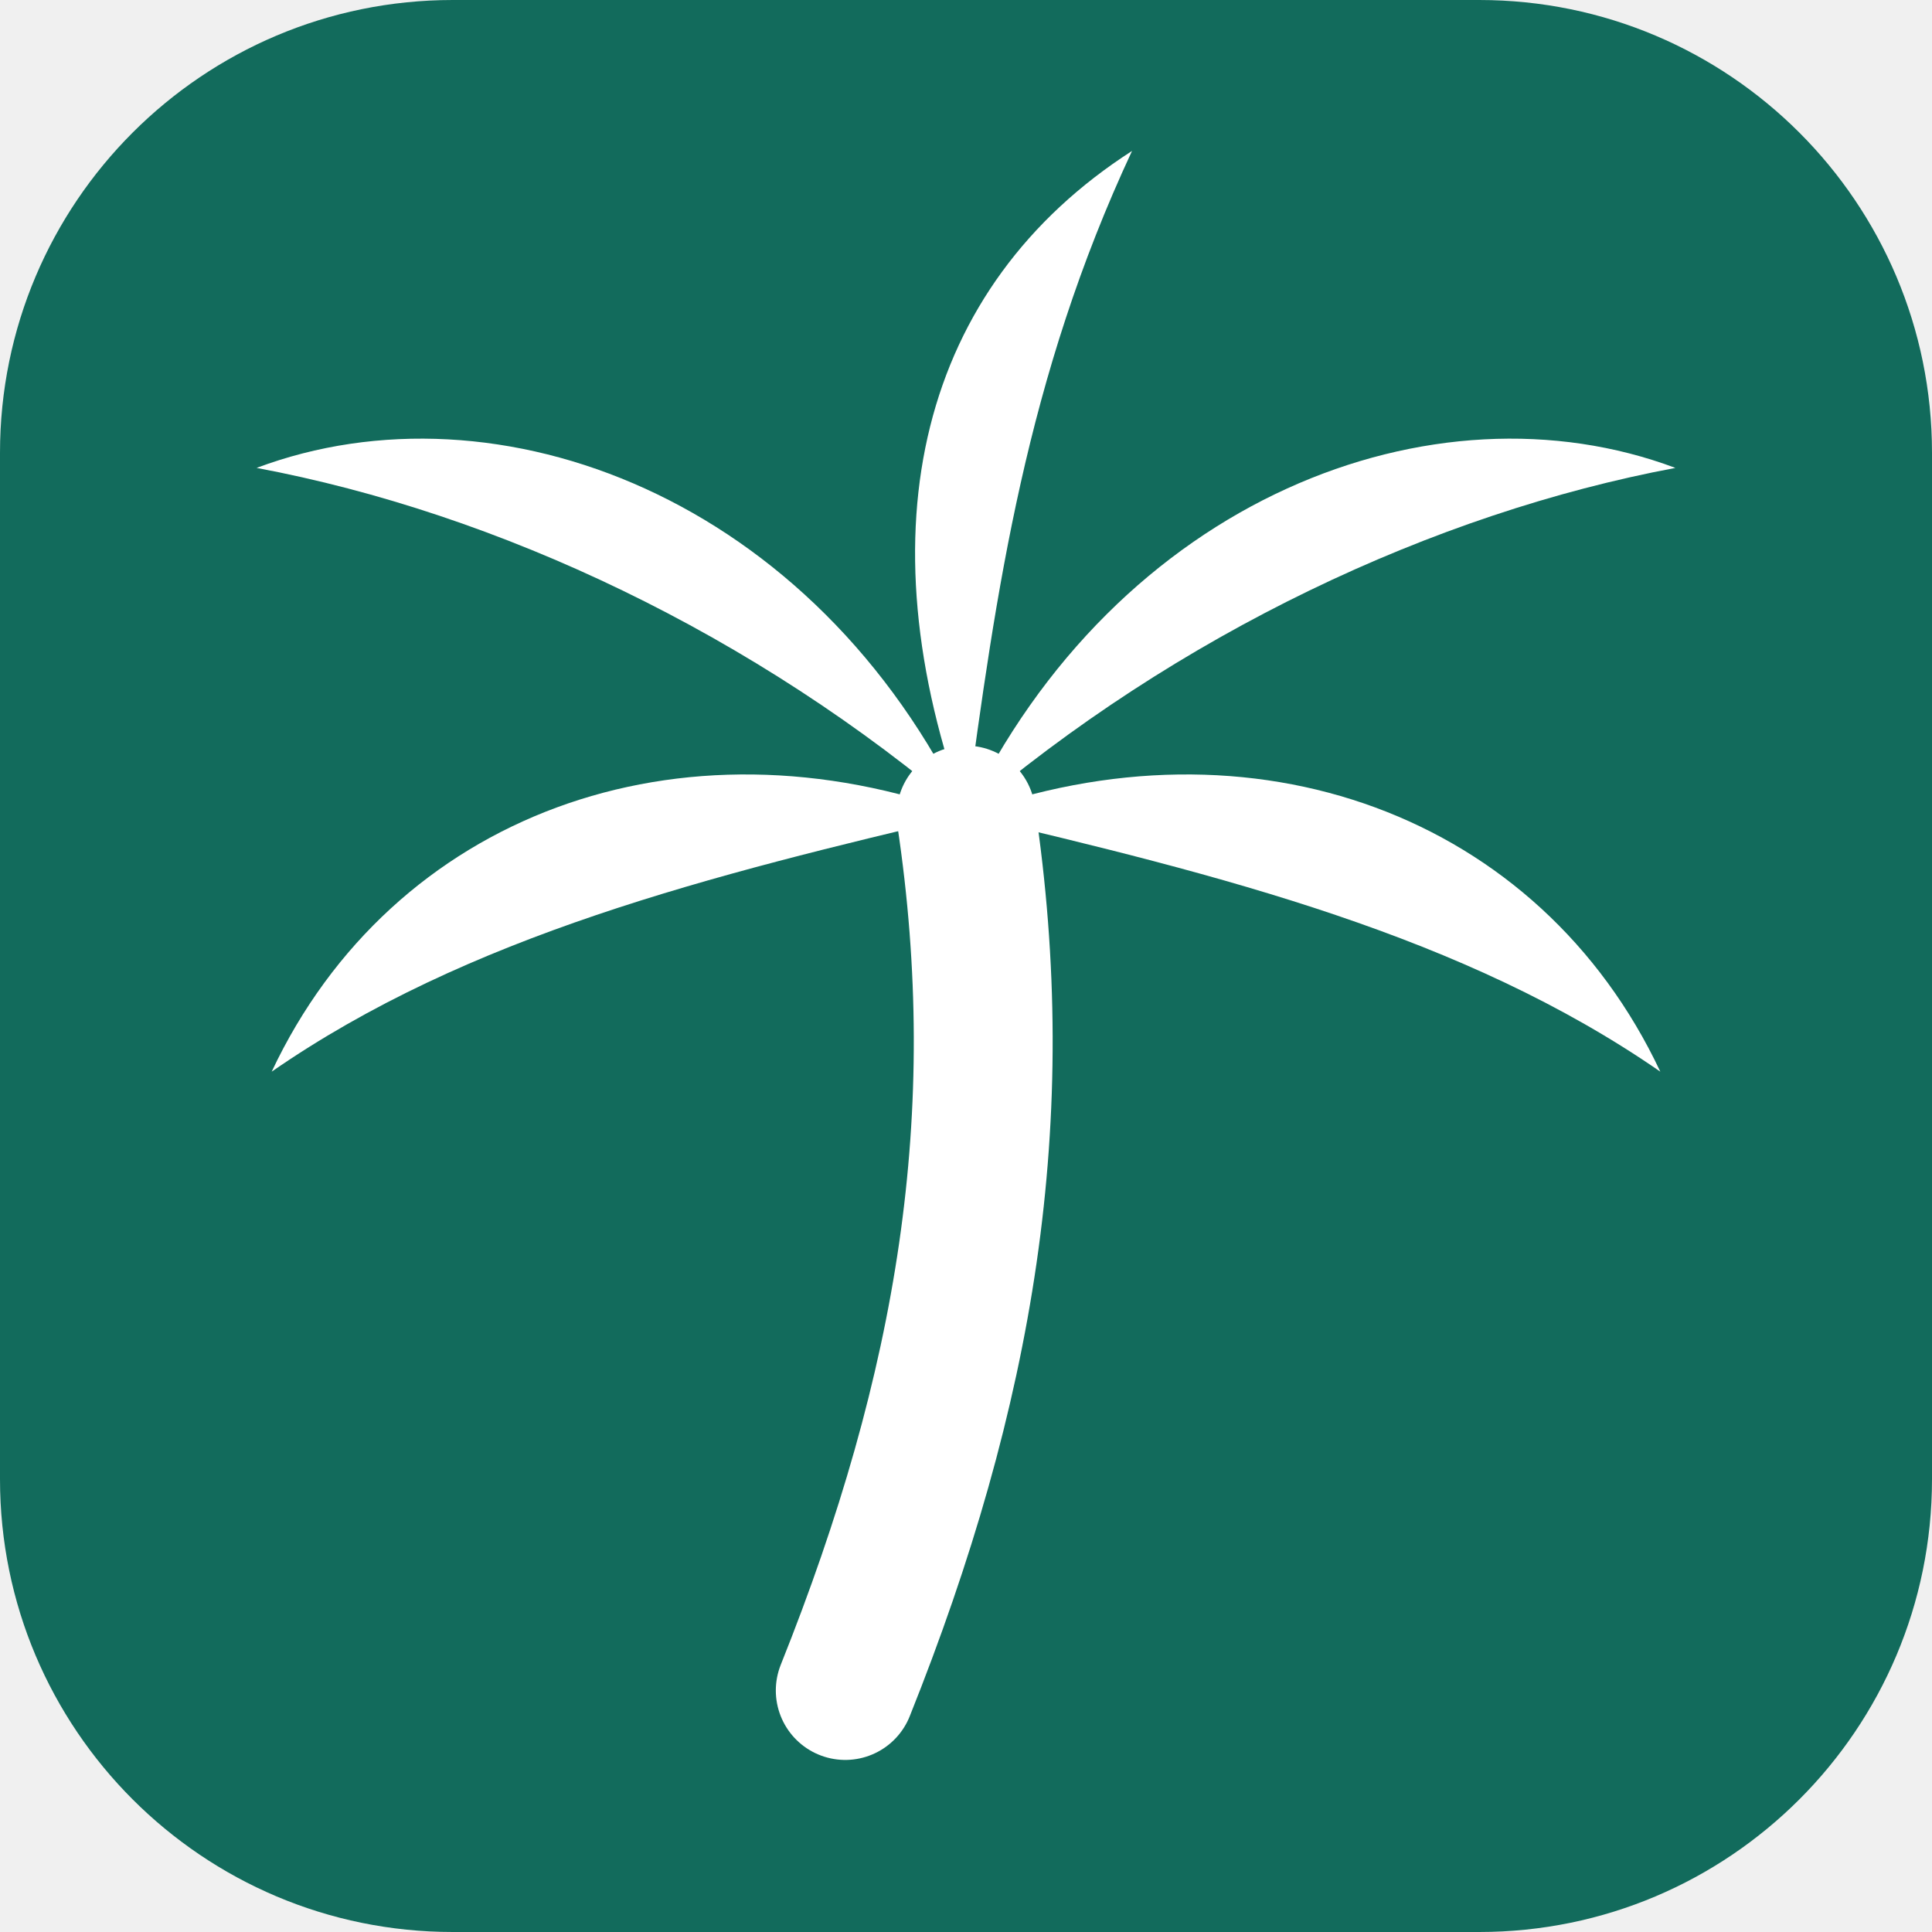
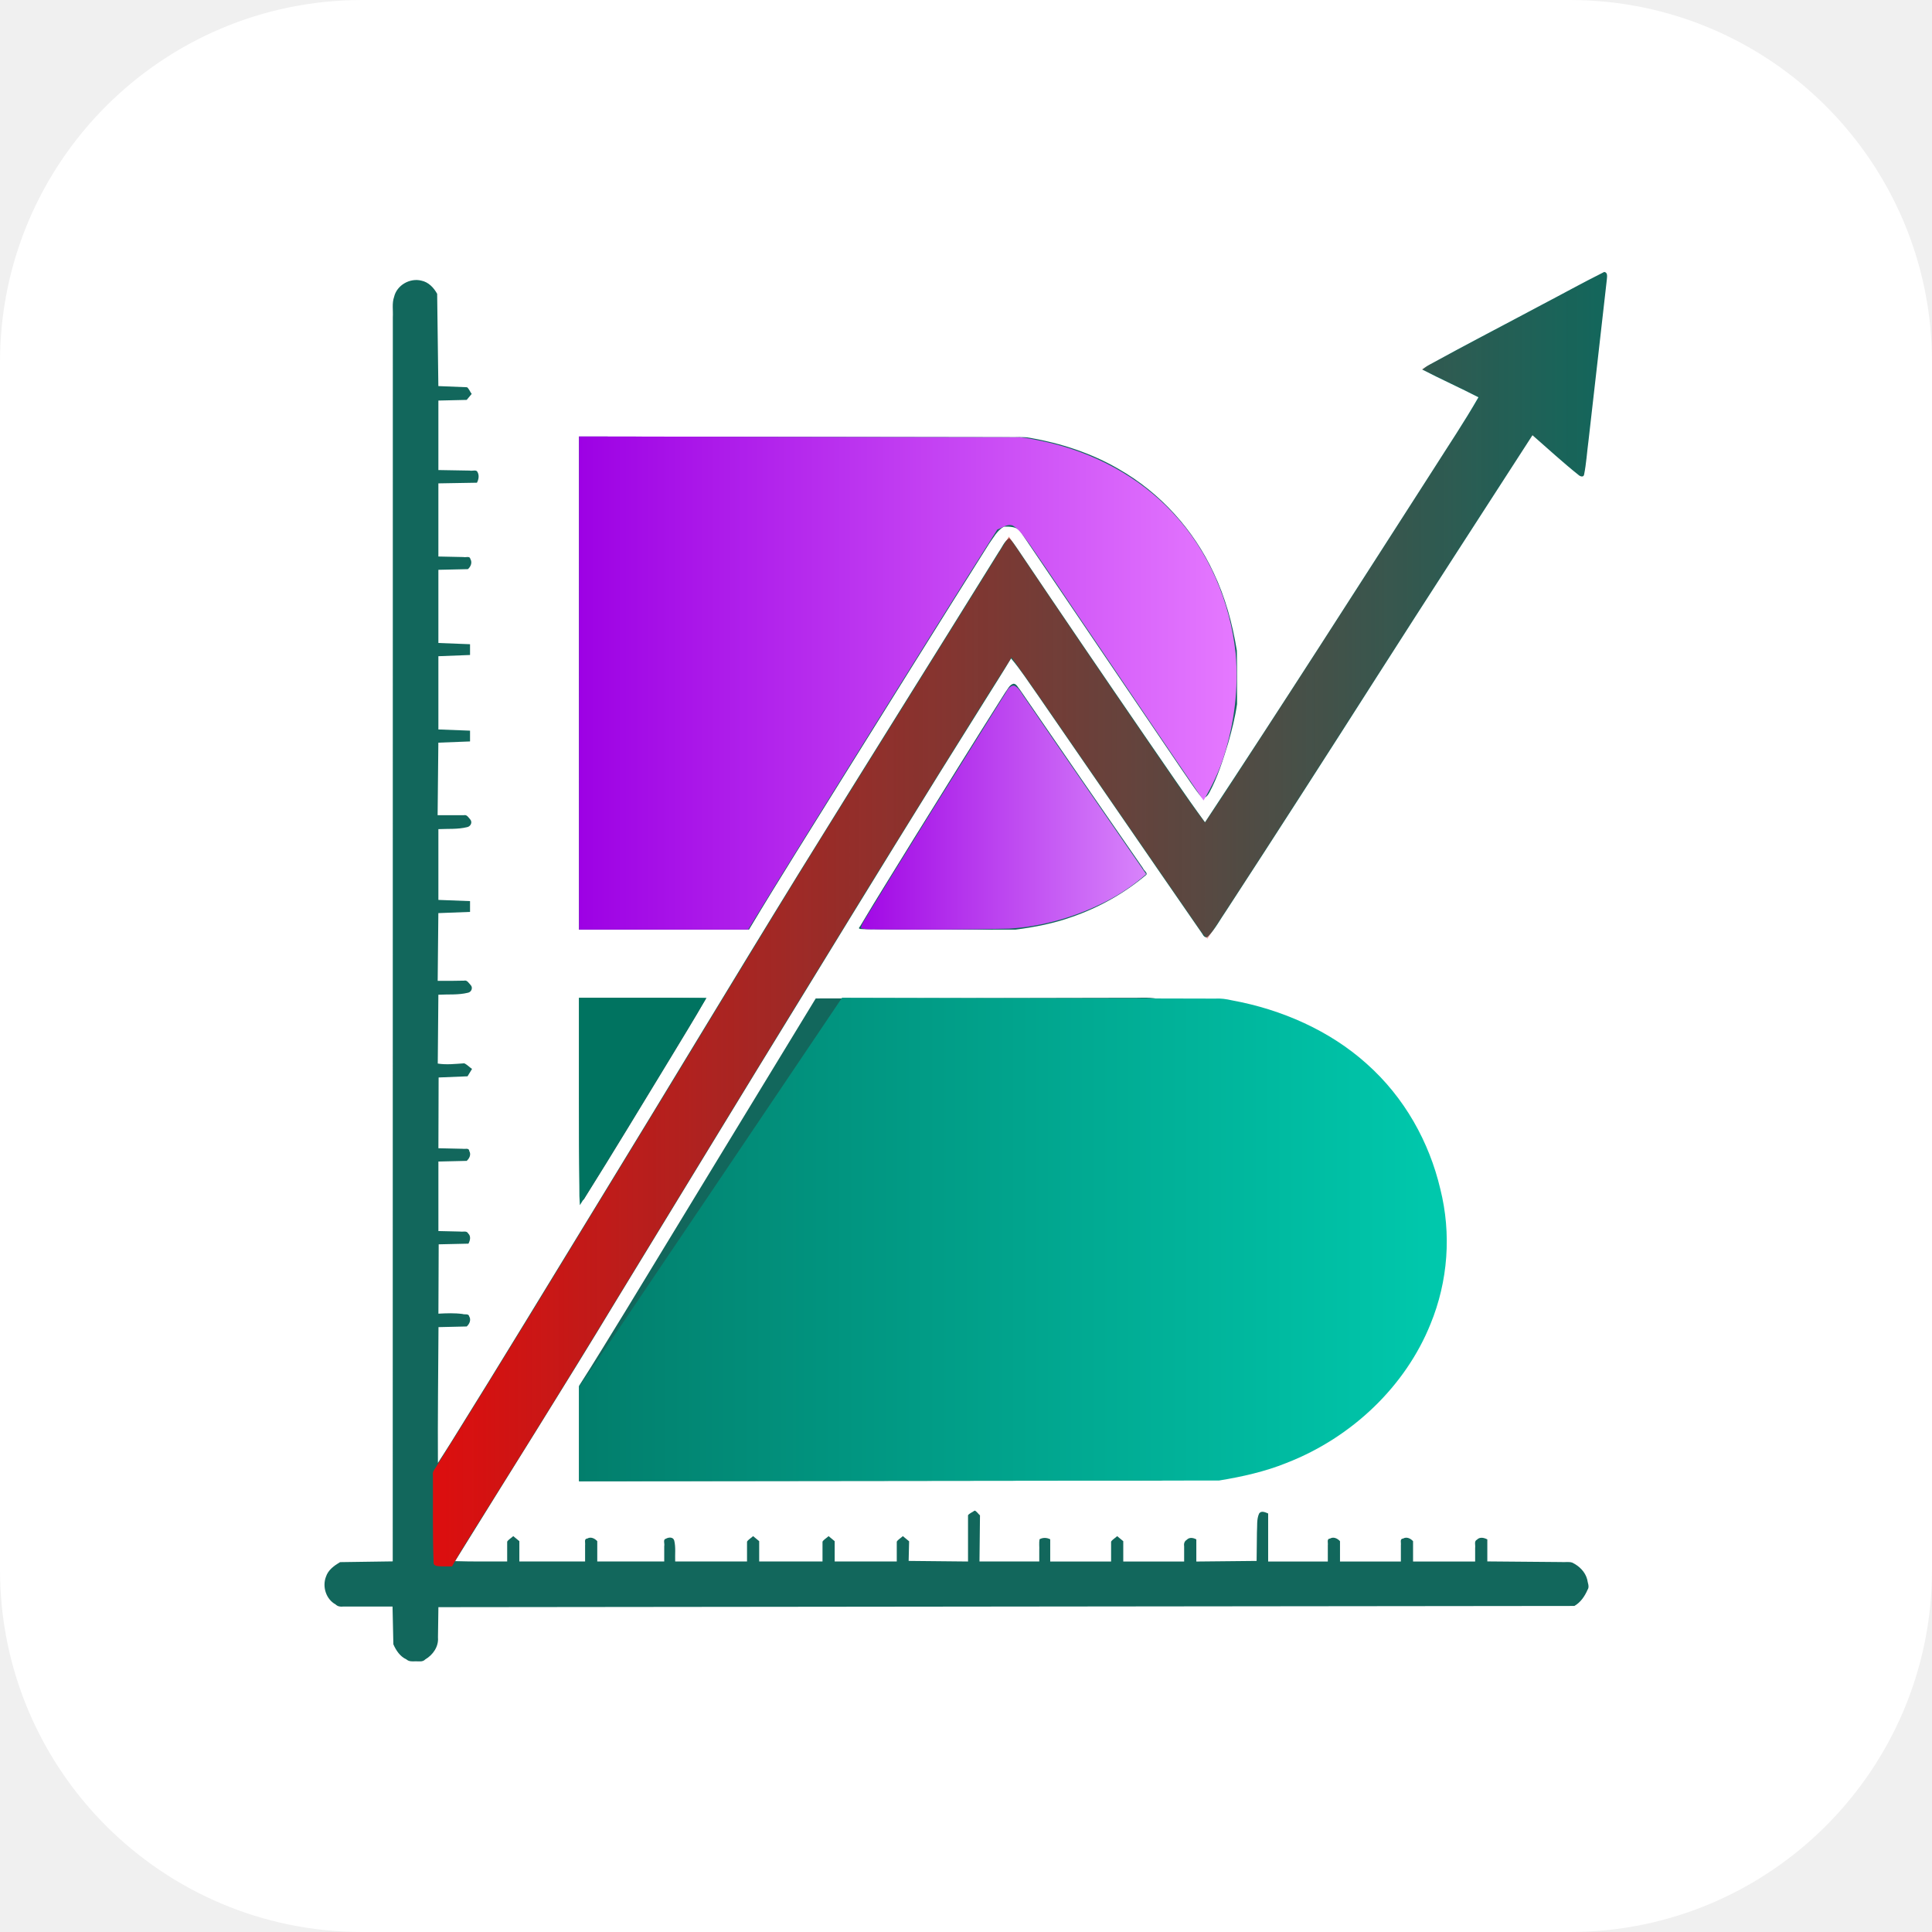
- <svg xmlns="http://www.w3.org/2000/svg" viewBox="0 0 64 64">
-   <rect width="64" height="64" rx="15" fill="#126B5C" />
-   <g transform="translate(0.00 0.00) scale(1.0)">
-     <g fill="#fff">
-       <path d="M32 27C27 16.5 16.5 12.5 8.5 15.5c8 1.5 16.5 5.5 23.5 11.5z" />
-       <path d="M32 27c5-10.5 15.5-14.5 23.5-11.5-8 1.5-16.5 5.5-23.5 11.5z" />
-       <path d="M32 27c-3.5-9.5-1.5-17.5 5.5-22-3.5 7.5-4.5 14.5-5.5 22z" />
-       <path d="M32 27c-9.5-3.5-19 0-23 8.5 6.5-4.5 14.5-6.5 23-8.5z" />
-       <path d="M32 27c9.5-3.5 19 0 23 8.5-6.5-4.5-14.5-6.5-23-8.5z" />
+ <svg xmlns="http://www.w3.org/2000/svg" xmlns:xlink="http://www.w3.org/1999/xlink" viewBox="0 0 512 512">
+   <rect width="512" height="512" rx="96" fill="#FFFFFF" />
+   <defs>
+     <linearGradient id="ic-g1">
+       <stop style="stop-color:#dd0e0e;stop-opacity:1;" offset="0" />
+       <stop style="stop-color:#dd0e0e;stop-opacity:0;" offset="1" />
+     </linearGradient>
+     <linearGradient id="ic-g2">
+       <stop style="stop-color:#a108e5;stop-opacity:1;" offset="0" />
+       <stop style="stop-color:#d884fb;stop-opacity:1;" offset="1" />
+     </linearGradient>
+     <linearGradient id="ic-g3">
+       <stop style="stop-color:#027e6c;stop-opacity:1;" offset="0" />
+       <stop style="stop-color:#00c9ad;stop-opacity:1;" offset="1" />
+     </linearGradient>
+     <linearGradient id="ic-g4">
+       <stop style="stop-color:#9d01e4;stop-opacity:1;" offset="0" />
+       <stop style="stop-color:#e579ff;stop-opacity:1;" offset="1" />
+     </linearGradient>
+     <linearGradient xlink:href="#ic-g4" id="ic-g4a" x1="-1207.533" y1="395.175" x2="-1064.629" y2="395.175" gradientUnits="userSpaceOnUse" gradientTransform="translate(-253.2869,-1777.116)" />
+     <linearGradient xlink:href="#ic-g3" id="ic-g3a" x1="-1207.533" y1="516.097" x2="-1037.2" y2="516.097" gradientUnits="userSpaceOnUse" gradientTransform="matrix(1.107083,0,0,1,-123.981,-1777.116)" />
+     <linearGradient xlink:href="#ic-g2" id="ic-g2a" x1="-1146.287" y1="422.247" x2="-1084.283" y2="422.247" gradientUnits="userSpaceOnUse" gradientTransform="translate(-253.2869,-1777.116)" />
+     <linearGradient xlink:href="#ic-g1" id="ic-g1a" x1="-1239.314" y1="446.337" x2="-984.039" y2="446.337" gradientUnits="userSpaceOnUse" gradientTransform="translate(-253.2869,-1777.116)" />
+   </defs>
+   <g transform="translate(86,71.70) scale(1.21949)">
+     <g transform="translate(1516.129,1471.582)">
+       <path style="fill:#12675c;fill-opacity:1" d="m -1238.215,-1471.184 c -4.525,2.257 -8.947,4.719 -13.43,7.061 -8.088,4.325 -16.241,8.53 -24.276,12.952 -0.593,0.305 -1.134,0.694 -1.664,1.097 4.029,2.095 8.184,3.944 12.219,6.029 -3.088,5.39 -6.592,10.6 -9.929,15.868 -16.413,25.555 -32.752,51.147 -49.493,76.49 -4.401,-5.993 -8.525,-12.184 -12.765,-18.29 -9.364,-13.634 -18.679,-27.308 -27.916,-41.033 -0.603,-0.823 -1.115,-1.73 -1.868,-2.429 -1.082,0.694 -1.544,1.992 -2.27,3.004 -14.471,23.332 -29.077,46.58 -43.51,69.935 -14.469,23.488 -28.654,47.144 -43.062,70.668 -10.798,17.649 -21.511,35.352 -32.458,52.904 -0.946,1.488 -1.874,2.986 -2.848,4.456 -0.058,-9.835 0.071,-19.669 0.125,-29.504 2.044,-0.048 4.089,-0.095 6.133,-0.143 0.618,-0.548 1,-1.446 0.529,-2.212 -0.111,-0.635 -0.971,-0.316 -1.435,-0.501 -1.739,-0.229 -3.499,-0.163 -5.246,-0.069 0.019,-5.023 0.039,-10.046 0.061,-15.068 2.157,-0.048 4.314,-0.097 6.471,-0.145 0.356,-0.685 0.593,-1.612 -0.057,-2.212 -0.33,-0.673 -1.164,-0.305 -1.764,-0.421 -1.571,-0.036 -3.142,-0.073 -4.713,-0.109 0,-5.035 0,-10.07 0,-15.105 2.051,-0.048 4.102,-0.095 6.152,-0.143 0.585,-0.525 1.002,-1.379 0.562,-2.126 -0.056,-0.768 -0.913,-0.398 -1.437,-0.502 -1.759,-0.039 -3.517,-0.078 -5.276,-0.117 0.016,-5.126 0.031,-10.253 0.047,-15.379 2.095,-0.085 4.19,-0.169 6.285,-0.254 0.324,-0.536 0.651,-1.07 0.979,-1.604 -0.572,-0.38 -1.088,-0.956 -1.694,-1.221 -1.92,0.125 -3.828,0.361 -5.756,0.055 0.044,-4.986 0.088,-9.973 0.133,-14.959 2.132,-0.119 4.319,0.086 6.407,-0.427 0.784,-0.134 1.173,-1.113 0.588,-1.7 -0.405,-0.408 -0.749,-1.11 -1.418,-0.93 -1.909,0.034 -3.818,0.07 -5.727,0.034 0.05,-4.904 0.099,-9.807 0.146,-14.711 2.295,-0.089 4.59,-0.176 6.885,-0.264 0,-0.781 0,-1.562 0,-2.344 -2.293,-0.087 -4.586,-0.174 -6.879,-0.264 0,-5.126 0,-10.251 0,-15.377 2.079,-0.107 4.21,0.071 6.245,-0.435 0.759,-0.137 1.215,-1.052 0.675,-1.676 -0.379,-0.412 -0.72,-1.085 -1.372,-0.92 -1.905,0 -3.809,0 -5.714,0 0.053,-5.254 0.107,-10.508 0.16,-15.762 2.295,-0.088 4.59,-0.177 6.885,-0.266 0,-0.78 0,-1.561 0,-2.342 -2.293,-0.088 -4.586,-0.177 -6.879,-0.264 0,-5.305 0,-10.609 0,-15.914 2.293,-0.089 4.586,-0.177 6.879,-0.266 0,-0.781 0,-1.561 0,-2.342 -2.293,-0.088 -4.586,-0.177 -6.879,-0.266 0,-5.301 0,-10.603 0,-15.904 2.14,-0.048 4.28,-0.094 6.42,-0.143 0.622,-0.55 0.997,-1.455 0.524,-2.221 -0.103,-0.702 -1.002,-0.272 -1.501,-0.41 -1.815,-0.039 -3.629,-0.077 -5.444,-0.115 0,-5.298 0,-10.596 0,-15.895 2.794,-0.048 5.588,-0.096 8.383,-0.143 0.385,-0.736 0.534,-1.618 0.093,-2.369 -0.252,-0.515 -1.133,-0.128 -1.648,-0.266 -2.276,-0.04 -4.552,-0.079 -6.827,-0.118 0,-5.033 0,-10.066 0,-15.1 2.051,-0.048 4.103,-0.095 6.154,-0.142 0.363,-0.436 0.717,-0.868 1.082,-1.303 -0.354,-0.454 -0.579,-1.126 -1.008,-1.448 -2.078,-0.084 -4.156,-0.166 -6.234,-0.252 -0.088,-6.683 -0.174,-13.366 -0.26,-20.049 -0.736,-1.334 -1.876,-2.552 -3.426,-2.865 -2.499,-0.631 -5.336,0.984 -5.93,3.523 -0.503,1.418 -0.192,2.943 -0.278,4.415 -0.01,90.127 -0.019,180.254 -0.021,270.382 -3.816,0.056 -7.631,0.111 -11.447,0.164 -1.274,0.756 -2.58,1.691 -3.061,3.166 -0.839,2.17 0.01,4.886 2.085,6.022 0.463,0.453 1.038,0.538 1.661,0.466 3.573,0 7.146,0 10.72,0 0.06,2.735 0.117,5.47 0.18,8.205 0.592,1.344 1.458,2.65 2.839,3.28 0.534,0.468 1.198,0.45 1.866,0.416 0.771,-0.046 1.639,0.225 2.23,-0.419 1.664,-0.966 2.931,-2.787 2.759,-4.77 0.033,-2.193 0.065,-4.386 0.093,-6.58 82.288,-0.087 164.576,-0.175 246.863,-0.264 1.355,-0.78 2.249,-2.105 2.862,-3.509 0.477,-0.677 0.01,-1.514 -0.079,-2.26 -0.433,-1.659 -1.739,-2.92 -3.249,-3.647 -0.75,-0.255 -1.627,-0.048 -2.425,-0.126 -5.343,-0.044 -10.686,-0.09 -16.029,-0.137 0,-1.595 0,-3.19 0,-4.785 -0.692,-0.365 -1.639,-0.591 -2.244,0.057 -0.692,0.332 -0.299,1.173 -0.401,1.781 0,0.989 0,1.979 0,2.968 -4.498,0 -8.996,0 -13.494,0 0,-1.472 0,-2.944 0,-4.416 -0.53,-0.591 -1.396,-1.019 -2.154,-0.577 -0.792,0.05 -0.404,0.915 -0.493,1.452 0,1.181 0,2.361 0,3.541 -4.41,0 -8.819,0 -13.229,0 0,-1.472 0,-2.944 0,-4.416 -0.53,-0.591 -1.396,-1.019 -2.154,-0.577 -0.792,0.05 -0.404,0.915 -0.493,1.452 0,1.181 0,2.361 0,3.541 -4.322,0 -8.643,0 -12.965,0 0,-3.478 0,-6.957 0,-10.435 -0.613,-0.261 -1.552,-0.716 -1.99,0.062 -0.545,1.251 -0.347,2.68 -0.449,4.012 -0.035,2.078 -0.046,4.156 -0.069,6.234 -4.367,0.045 -8.734,0.088 -13.102,0.131 0,-1.603 0,-3.207 0,-4.811 -0.654,-0.359 -1.526,-0.518 -2.088,0.098 -0.553,0.342 -0.644,0.874 -0.559,1.479 0,1.077 0,2.153 0,3.23 -4.41,0 -8.819,0 -13.229,0 0,-1.472 0,-2.944 0,-4.416 -0.441,-0.367 -0.881,-0.731 -1.324,-1.096 -0.416,0.408 -1.035,0.725 -1.322,1.196 0,1.439 0,2.877 0,4.316 -4.41,0 -8.819,0 -13.229,0 0,-1.609 0,-3.219 0,-4.828 -0.734,-0.379 -1.584,-0.411 -2.315,-0.01 -0.155,0.738 -0.021,1.678 -0.066,2.493 0,0.78 0,1.561 0,2.341 -4.33,0 -8.66,0 -12.99,0 0.036,-3.343 0.074,-6.686 0.109,-10.029 -0.392,-0.303 -0.75,-0.94 -1.169,-1.03 -0.45,0.351 -1.117,0.581 -1.431,1.004 0,3.353 0,6.705 0,10.058 -4.301,-0.043 -8.603,-0.086 -12.904,-0.129 0.032,-1.42 0.069,-2.84 0.103,-4.26 -0.455,-0.374 -0.907,-0.751 -1.361,-1.127 -0.415,0.411 -1.035,0.726 -1.322,1.198 0,1.439 0,2.877 0,4.316 -4.498,0 -8.996,0 -13.494,0 0,-1.472 0,-2.944 0,-4.416 -0.442,-0.365 -0.879,-0.734 -1.322,-1.098 -0.415,0.411 -1.035,0.726 -1.322,1.198 0,1.439 0,2.877 0,4.316 -4.587,0 -9.173,0 -13.76,0 0,-1.472 0,-2.944 0,-4.416 -0.442,-0.365 -0.879,-0.734 -1.322,-1.098 -0.415,0.411 -1.035,0.726 -1.322,1.198 0,1.439 0,2.877 0,4.316 -5.204,0 -10.408,0 -15.611,0 -0.064,-1.51 0.152,-3.063 -0.205,-4.545 -0.234,-0.833 -1.233,-0.75 -1.836,-0.391 -0.667,0.149 -0.2,1.081 -0.34,1.594 0,1.114 0,2.228 0,3.341 -4.851,0 -9.702,0 -14.553,0 0,-1.472 0,-2.944 0,-4.416 -0.531,-0.592 -1.397,-1.019 -2.155,-0.577 -0.789,0.052 -0.399,0.917 -0.489,1.451 0,1.181 0,2.361 0,3.541 -4.762,0 -9.525,0 -14.287,0 0,-1.472 0,-2.944 0,-4.416 -0.44,-0.368 -0.883,-0.732 -1.324,-1.098 -0.415,0.411 -1.035,0.726 -1.322,1.198 0,1.439 0,2.877 0,4.316 -3.771,-0.015 -7.544,0.045 -11.315,-0.078 11.763,-19.039 23.747,-37.954 35.305,-57.112 13.631,-22.283 27.164,-44.626 40.862,-66.868 12.938,-21.125 25.89,-42.243 39.077,-63.215 1.86,-2.989 3.768,-5.947 5.575,-8.969 2.106,2.479 3.858,5.239 5.745,7.886 11.974,17.317 23.865,34.696 35.848,52.005 0.214,0.475 0.75,1.002 1.236,0.516 1.578,-1.663 2.638,-3.74 3.943,-5.612 11.083,-17.015 22.056,-34.102 32.976,-51.224 11.118,-17.403 22.361,-34.736 33.559,-52.083 3.328,2.894 6.565,5.902 10.017,8.648 0.33,0.306 1.028,0.549 1.19,-0.039 0.502,-2.472 0.641,-5.009 0.979,-7.51 1.314,-11.656 2.676,-23.308 3.976,-34.965 0.043,-0.575 0.228,-1.499 -0.559,-1.615 -0.066,0.028 -0.132,0.056 -0.197,0.084 z m -222.605,36.195 c -0.017,35.545 -0.017,71.091 0,106.637 12.315,0 24.629,-0.014 36.943,-0.021 6.691,-11.208 13.689,-22.229 20.567,-33.323 10.507,-16.831 20.981,-33.682 31.568,-50.462 0.965,-1.339 1.763,-2.917 3.236,-3.772 1.174,-0.022 2.562,-0.026 3.448,0.836 11.703,17.305 23.425,34.601 35.159,51.883 1.43,2.019 2.73,4.145 4.321,6.041 0.712,0.564 1.415,-0.372 1.728,-0.955 1.829,-3.395 2.973,-7.108 4.104,-10.779 0.795,-2.781 1.506,-5.605 1.925,-8.464 -0.025,-3.877 0.024,-7.762 -0.047,-11.635 -0.95,-5.816 -2.496,-11.563 -5.041,-16.895 -4.357,-9.386 -11.624,-17.405 -20.615,-22.545 -5.939,-3.458 -12.559,-5.62 -19.312,-6.792 -1.526,-0.291 -3.103,-0.069 -4.65,-0.142 -31.111,-0.048 -62.223,-0.096 -93.334,-0.141 0,0.176 0,0.353 0,0.529 z m 94.414,53.197 c -0.919,0.225 -1.284,1.273 -1.832,1.947 -6.675,10.544 -13.272,21.143 -19.852,31.749 -3.877,6.337 -7.856,12.614 -11.643,19.003 -0.717,0.741 0.275,0.57 0.82,0.638 10.97,0.171 21.944,0.077 32.916,0.102 4.167,-0.539 8.317,-1.335 12.282,-2.757 5.87,-2.028 11.37,-5.115 16.122,-9.118 0.473,-0.396 -0.515,-1.005 -0.678,-1.494 -8.936,-12.91 -17.861,-25.832 -26.738,-38.779 -0.41,-0.444 -0.728,-1.291 -1.397,-1.291 z m -6.438,68.316 c -12.179,0.024 -24.358,0.049 -36.537,0.072 -13.817,22.713 -27.671,45.411 -41.464,68.133 -3.311,5.363 -6.564,10.763 -9.976,16.063 0,6.907 0,13.814 0,20.721 42.132,-0.05 84.264,-0.102 126.397,-0.152 4.163,-0.869 8.314,-1.9 12.221,-3.612 11.389,-4.811 20.85,-13.889 26.285,-24.979 2.566,-5.125 4.193,-10.678 5.114,-16.325 0.319,-1.751 0.17,-3.553 0.291,-5.325 0.01,-1.748 0.205,-3.504 0.095,-5.247 -0.541,-4.78 -1.361,-9.551 -2.931,-14.111 -3.793,-11.486 -11.488,-21.756 -21.818,-28.139 -6.036,-3.772 -12.922,-6.119 -19.983,-6.965 -2.095,-0.386 -4.236,-0.127 -6.353,-0.195 -10.447,0.021 -20.895,0.042 -31.342,0.062 z m -87.977,0.469 c 0.03,13.62 -0.084,27.242 0.131,40.861 0.065,0.716 -0.068,1.511 0.197,2.171 0.43,0.754 0.742,0.303 1.04,-0.27 6.245,-9.942 12.301,-20.008 18.412,-30.033 2.584,-4.327 5.277,-8.592 7.741,-12.988 -0.109,-0.249 -0.948,-0.134 -1.352,-0.197 -8.722,-0.122 -17.446,-0.057 -26.169,-0.074 0,0.176 0,0.353 0,0.529 z" />
+       <path style="fill:url(#ic-g1a);fill-opacity:1" d="m -1238.216,-1471.151 c -13.154,6.988 -26.31,13.974 -39.467,20.957 4.223,2.045 8.445,4.091 12.668,6.137 -17.733,27.634 -35.427,55.296 -53.346,82.804 -2.129,3.231 -4.217,6.491 -6.433,9.663 -4.297,-5.698 -8.282,-11.707 -12.353,-17.601 -10.177,-14.791 -20.227,-29.675 -30.258,-44.571 -13.461,21.724 -27.041,43.377 -40.534,65.082 -14.568,23.471 -28.758,47.174 -43.178,70.732 -13.46,21.994 -26.772,44.079 -40.493,65.91 -0.379,0.746 -1.153,1.378 -0.959,2.288 0.034,6.297 -0.091,12.599 0.144,18.892 -0.07,0.862 0.976,0.816 1.579,0.865 0.807,0.031 1.615,0.01 2.423,0.014 2.725,-4.835 5.803,-9.459 8.7,-14.191 9.755,-15.575 19.42,-31.201 28.945,-46.918 15.497,-25.421 30.986,-50.846 46.568,-76.214 7.439,-12.222 15.015,-24.361 22.533,-36.535 4.934,-7.91 9.842,-15.849 14.86,-23.694 4.401,6.088 8.597,12.322 12.881,18.494 9.299,13.459 18.546,26.954 27.853,40.408 0.543,0.805 1.122,1.585 1.824,2.261 18.905,-28.828 37.284,-57.998 56.01,-86.944 4.768,-7.352 9.447,-14.763 14.334,-22.036 0.266,-0.8 0.756,0.056 1.151,0.286 3.48,2.858 6.757,5.958 10.302,8.737 1.655,-14.971 3.411,-29.93 5.083,-44.899 0.261,-0.818 -0.507,0.016 -0.837,0.073 z" />
+       <path style="fill:#007360;fill-opacity:1" d="m -1460.82,-1313.006 c 0.022,14.184 -0.056,28.368 0.081,42.551 0.034,0.658 0.068,1.316 0.102,1.974 5.678,-9.006 11.157,-18.139 16.721,-27.218 3.612,-5.938 7.209,-11.886 10.8,-17.836 -9.235,0 -18.47,0 -27.705,0 0,0.176 0,0.353 0,0.529 z" />
+       <path style="fill:url(#ic-g3a);stroke-width:1.052" d="m -1403.838,-1313.299 c -16.079,23.869 -32.157,47.739 -48.272,71.588 -2.883,4.244 -5.772,8.485 -8.711,12.697 0,6.843 0,13.686 0,20.529 46.367,-0.055 92.737,-0.086 139.103,-0.158 5.006,-0.822 9.984,-1.934 14.642,-3.818 14.432,-5.618 25.93,-16.867 31.289,-30.181 3.833,-9.324 4.566,-19.644 2.135,-29.342 -2.394,-10.186 -7.763,-19.918 -16.033,-27.249 -7.936,-7.124 -18.355,-11.769 -29.276,-13.762 -1.199,-0.278 -2.41,-0.453 -3.651,-0.372 -27.018,-0.062 -54.037,-0.127 -81.055,-0.188 -0.056,0.085 -0.114,0.169 -0.171,0.254 z" />
+       <path style="fill:url(#ic-g2a)" d="m -1366.574,-1381.368 c -1.054,0.28 -1.392,1.505 -1.99,2.294 -10.163,16.236 -20.344,32.465 -30.323,48.816 -0.304,0.484 -0.547,1 -0.687,1.556 1.299,0.438 2.707,0.217 4.055,0.307 9.371,0.066 18.744,0.061 28.113,-0.179 7.467,-0.464 14.804,-2.626 21.434,-6.075 3.017,-1.583 5.85,-3.51 8.402,-5.769 -8.761,-12.711 -17.555,-25.4 -26.269,-38.142 -0.726,-0.93 -1.205,-2.155 -2.268,-2.759 -0.151,-0.04 -0.311,-0.084 -0.467,-0.051 z" />
+       <path style="fill:url(#ic-g4a);fill-opacity:1" d="m -1460.82,-1435.001 c 0,35.55 0,71.099 0,106.648 12.242,0 24.484,0 36.727,0 8.743,-14.391 17.726,-28.635 26.6,-42.946 9.179,-14.671 18.286,-29.389 27.566,-43.996 1.073,-0.378 2.187,-1.323 3.373,-0.863 1.564,0.921 2.501,2.571 3.591,3.969 4.703,6.775 9.247,13.656 13.901,20.468 7.984,11.767 15.915,23.578 23.96,35.295 1.791,-3.062 3.37,-6.259 4.424,-9.653 2.271,-7.174 3.229,-14.802 2.549,-22.307 -1.208,-11.278 -5.862,-22.288 -13.682,-30.576 -7.356,-7.904 -17.316,-13.134 -27.814,-15.436 -1.763,-0.354 -3.531,-0.774 -5.317,-0.958 -31.959,-0.058 -63.917,-0.119 -95.876,-0.175 0,0.176 0,0.353 0,0.529 z" />
    </g>
-     <path d="M32 27c1.5 10 0 19-4 29" stroke="#fff" stroke-width="4.6" fill="none" stroke-linecap="round" />
  </g>
</svg>
